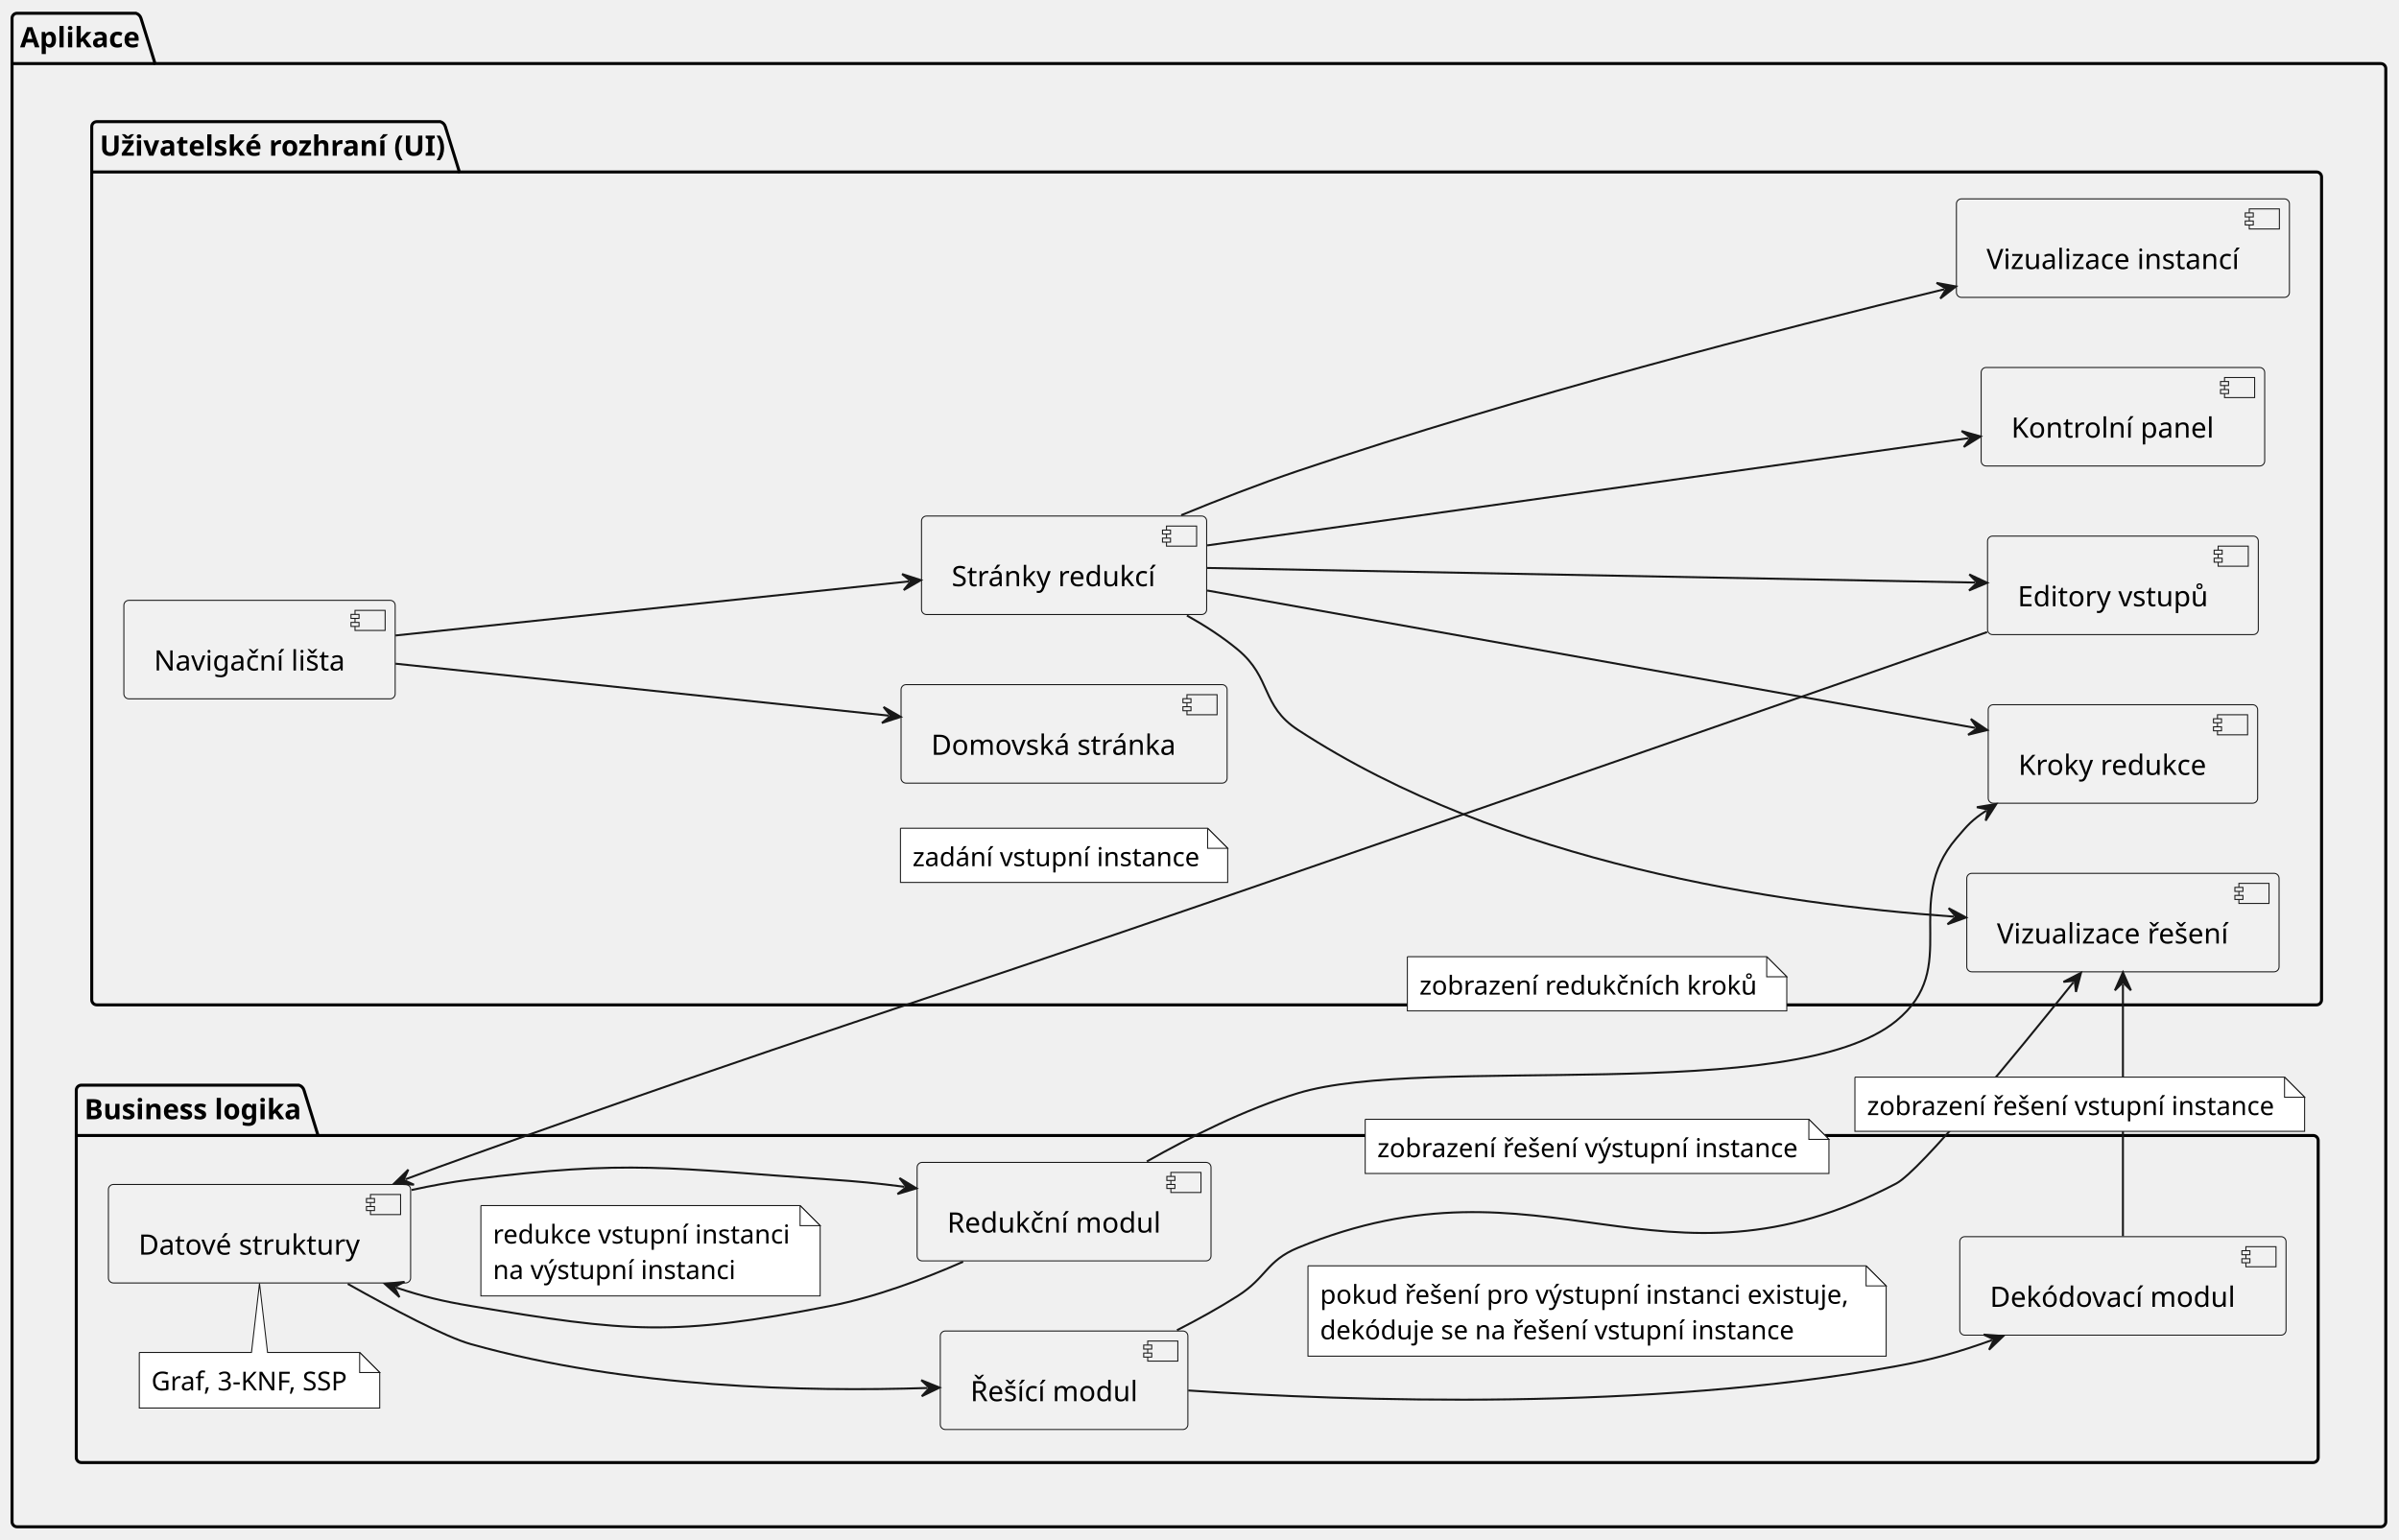
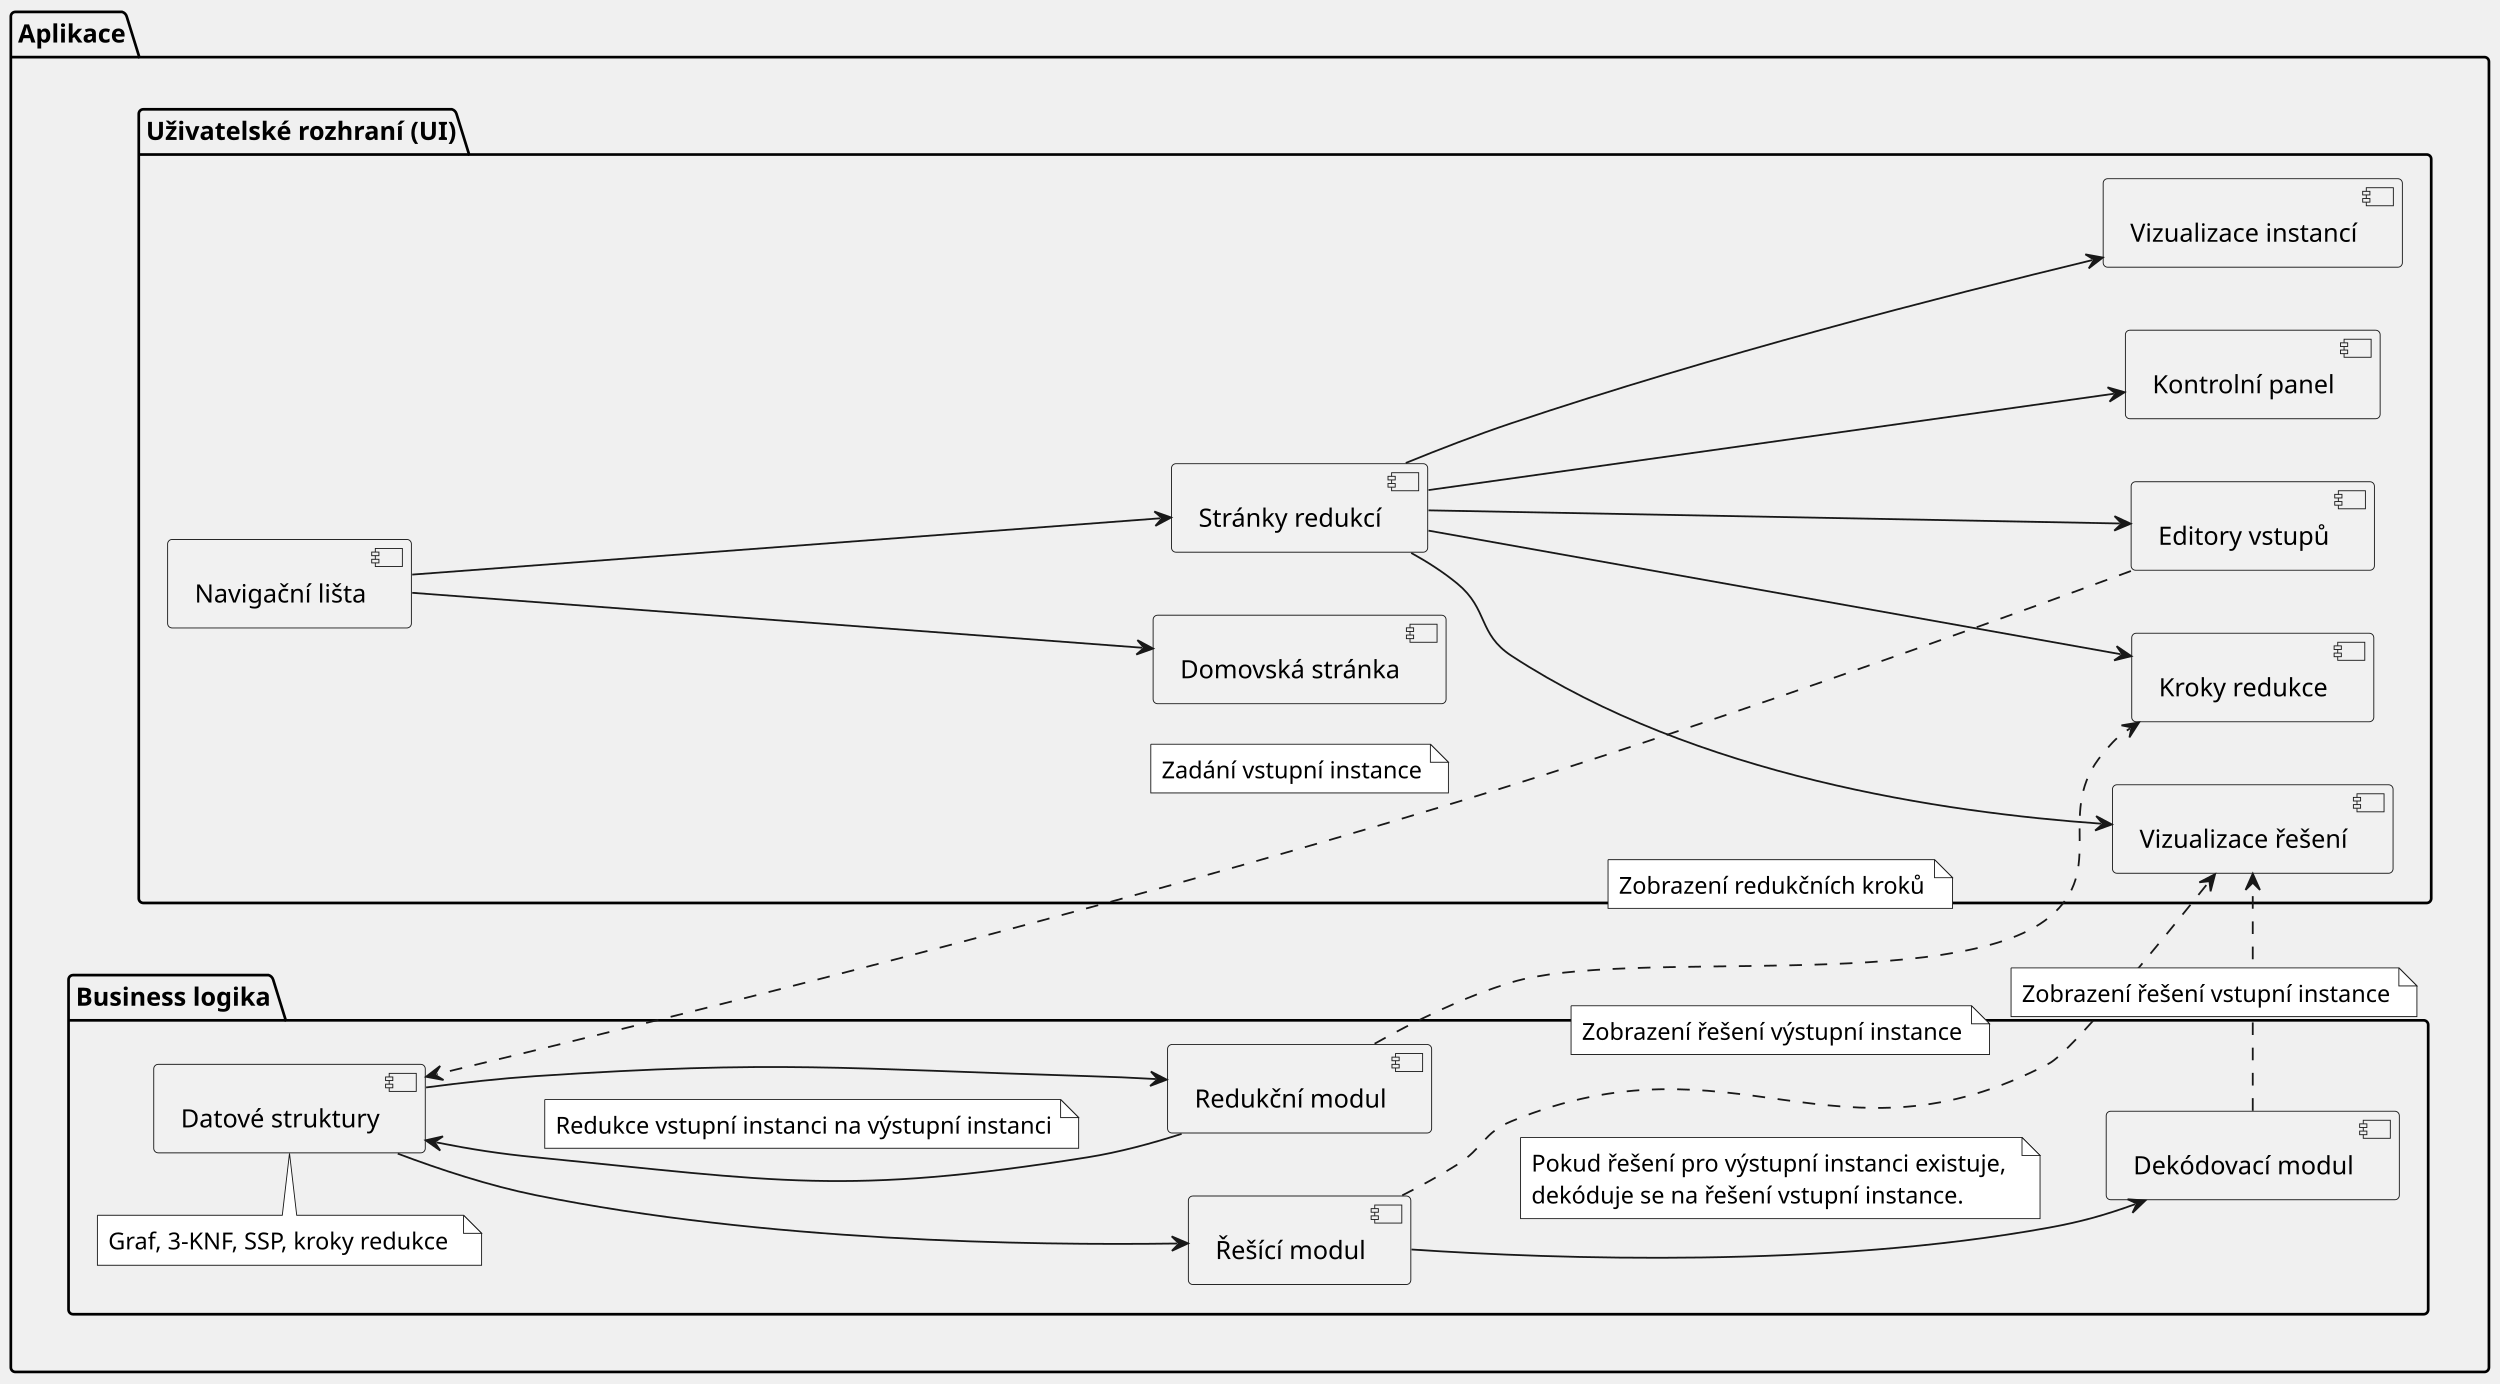
- <svg xmlns="http://www.w3.org/2000/svg" contentStyleType="text/css" data-diagram-type="DESCRIPTION" height="767px" preserveAspectRatio="none" style="width:1195px;height:767px;background:#FFFFFF;" version="1.1" viewBox="0 0 1195 767" width="1195px" zoomAndPan="magnify">
+ <svg xmlns="http://www.w3.org/2000/svg" contentStyleType="text/css" data-diagram-type="DESCRIPTION" height="767px" preserveAspectRatio="none" style="width:1386px;height:767px;background:#FFFFFF;" version="1.1" viewBox="0 0 1386 767" width="1386px" zoomAndPan="magnify">
  <defs />
  <g>
    <g class="cluster" data-qualified-name="Aplikace" data-source-line="5" id="ent0002">
-       <path d="M8.5,6.602 L67.726,6.602 A3.75,3.75 0 0 1 70.226,9.102 L77.226,31.67 L1185.92,31.67 A2.5,2.5 0 0 1 1188.42,34.17 L1188.42,758.102 A2.5,2.5 0 0 1 1185.92,760.602 L8.5,760.602 A2.5,2.5 0 0 1 6,758.102 L6,9.102 A2.5,2.5 0 0 1 8.5,6.602" fill="none" style="stroke:#000000;stroke-width:1.5;" />
+       <path d="M8.5,6.602 L67.726,6.602 A3.75,3.75 0 0 1 70.226,9.102 L77.226,31.67 L1377.37,31.67 A2.5,2.5 0 0 1 1379.87,34.17 L1379.87,758.102 A2.5,2.5 0 0 1 1377.37,760.602 L8.5,760.602 A2.5,2.5 0 0 1 6,758.102 L6,9.102 A2.5,2.5 0 0 1 8.5,6.602" fill="none" style="stroke:#000000;stroke-width:1.5;" />
      <line style="stroke:#000000;stroke-width:1.5;" x1="6" x2="77.226" y1="31.67" y2="31.67" />
      <text fill="#000000" font-family="sans-serif" font-size="14" font-weight="bold" lengthAdjust="spacing" textLength="58.226" x="10" y="23.568">Aplikace</text>
    </g>
    <g class="cluster" data-qualified-name="Aplikace.Business logika" data-source-line="8" id="ent0003">
-       <path d="M40.5,540.602 L148.929,540.602 A3.75,3.75 0 0 1 151.429,543.102 L158.429,565.67 L1152.24,565.67 A2.5,2.5 0 0 1 1154.74,568.17 L1154.74,726.102 A2.5,2.5 0 0 1 1152.24,728.602 L40.5,728.602 A2.5,2.5 0 0 1 38,726.102 L38,543.102 A2.5,2.5 0 0 1 40.5,540.602" fill="none" style="stroke:#000000;stroke-width:1.5;" />
+       <path d="M40.5,540.602 L148.929,540.602 A3.75,3.75 0 0 1 151.429,543.102 L158.429,565.67 L1343.69,565.67 A2.5,2.5 0 0 1 1346.19,568.17 L1346.19,726.102 A2.5,2.5 0 0 1 1343.69,728.602 L40.5,728.602 A2.5,2.5 0 0 1 38,726.102 L38,543.102 A2.5,2.5 0 0 1 40.5,540.602" fill="none" style="stroke:#000000;stroke-width:1.5;" />
      <line style="stroke:#000000;stroke-width:1.5;" x1="38" x2="158.429" y1="565.67" y2="565.67" />
      <text fill="#000000" font-family="sans-serif" font-size="14" font-weight="bold" lengthAdjust="spacing" textLength="107.429" x="42" y="557.568">Business logika</text>
    </g>
    <g class="cluster" data-qualified-name="Aplikace.U.ivatelsk. rozhran. .UI." data-source-line="19" id="ent0011">
-       <path d="M48.2,60.602 L219.338,60.602 A3.75,3.75 0 0 1 221.838,63.102 L228.838,85.67 L1153.92,85.67 A2.5,2.5 0 0 1 1156.42,88.17 L1156.42,498.102 A2.5,2.5 0 0 1 1153.92,500.602 L48.2,500.602 A2.5,2.5 0 0 1 45.7,498.102 L45.7,63.102 A2.5,2.5 0 0 1 48.2,60.602" fill="none" style="stroke:#000000;stroke-width:1.5;" />
-       <line style="stroke:#000000;stroke-width:1.5;" x1="45.7" x2="228.838" y1="85.67" y2="85.67" />
-       <text fill="#000000" font-family="sans-serif" font-size="14" font-weight="bold" lengthAdjust="spacing" textLength="170.138" x="49.7" y="77.568">Uživatelské rozhraní (UI)</text>
+       <path d="M79.43,60.602 L250.568,60.602 A3.75,3.75 0 0 1 253.068,63.102 L260.068,85.67 L1345.37,85.67 A2.5,2.5 0 0 1 1347.87,88.17 L1347.87,498.102 A2.5,2.5 0 0 1 1345.37,500.602 L79.43,500.602 A2.5,2.5 0 0 1 76.93,498.102 L76.93,63.102 A2.5,2.5 0 0 1 79.43,60.602" fill="none" style="stroke:#000000;stroke-width:1.5;" />
+       <line style="stroke:#000000;stroke-width:1.5;" x1="76.93" x2="260.068" y1="85.67" y2="85.67" />
+       <text fill="#000000" font-family="sans-serif" font-size="14" font-weight="bold" lengthAdjust="spacing" textLength="170.138" x="80.93" y="77.568">Uživatelské rozhraní (UI)</text>
    </g>
    <g class="entity" data-qualified-name="Aplikace.Business logika.Datov. struktury" data-source-line="9" id="ent0004">
-       <rect fill="#F1F1F1" height="49.068" rx="2.5" ry="2.5" style="stroke:#181818;stroke-width:0.5;" width="150.544" x="54" y="590.072" />
-       <rect fill="#F1F1F1" height="10" style="stroke:#181818;stroke-width:0.5;" width="15" x="184.544" y="595.072" />
-       <rect fill="#F1F1F1" height="2" style="stroke:#181818;stroke-width:0.5;" width="4" x="182.544" y="597.072" />
-       <rect fill="#F1F1F1" height="2" style="stroke:#181818;stroke-width:0.5;" width="4" x="182.544" y="601.072" />
-       <text fill="#000000" font-family="sans-serif" font-size="14" lengthAdjust="spacing" textLength="110.544" x="69" y="625.038">Datové struktury</text>
+       <rect fill="#F1F1F1" height="49.068" rx="2.5" ry="2.5" style="stroke:#181818;stroke-width:0.5;" width="150.544" x="85.23" y="590.072" />
+       <rect fill="#F1F1F1" height="10" style="stroke:#181818;stroke-width:0.5;" width="15" x="215.774" y="595.072" />
+       <rect fill="#F1F1F1" height="2" style="stroke:#181818;stroke-width:0.5;" width="4" x="213.774" y="597.072" />
+       <rect fill="#F1F1F1" height="2" style="stroke:#181818;stroke-width:0.5;" width="4" x="213.774" y="601.072" />
+       <text fill="#000000" font-family="sans-serif" font-size="14" lengthAdjust="spacing" textLength="110.544" x="100.23" y="625.038">Datové struktury</text>
    </g>
    <g class="entity" data-qualified-name="Aplikace.Business logika.GMN5" data-source-line="10" id="ent0006">
-       <path d="M69.39,673.752 L69.39,701.458 A0,0 0 0 0 69.39,701.458 L189.151,701.458 A0,0 0 0 0 189.151,701.458 L189.151,683.752 L179.151,673.752 L133.27,673.752 L129.27,639.382 L125.27,673.752 L69.39,673.752 A0,0 0 0 0 69.39,673.752" fill="#FFFFFF" style="stroke:#181818;stroke-width:0.5;" />
-       <path d="M179.151,673.752 L179.151,683.752 L189.151,683.752 L179.151,673.752" fill="#FFFFFF" style="stroke:#181818;stroke-width:0.5;" />
-       <text fill="#000000" font-family="sans-serif" font-size="13" lengthAdjust="spacing" textLength="98.761" x="75.39" y="692.649">Graf, 3-KNF, SSP</text>
+       <path d="M54,673.752 L54,701.458 A0,0 0 0 0 54,701.458 L266.997,701.458 A0,0 0 0 0 266.997,701.458 L266.997,683.752 L256.997,673.752 L164.5,673.752 L160.5,639.382 L156.5,673.752 L54,673.752 A0,0 0 0 0 54,673.752" fill="#FFFFFF" style="stroke:#181818;stroke-width:0.5;" />
+       <path d="M256.997,673.752 L256.997,683.752 L266.997,683.752 L256.997,673.752" fill="#FFFFFF" style="stroke:#181818;stroke-width:0.5;" />
+       <text fill="#000000" font-family="sans-serif" font-size="13" lengthAdjust="spacing" textLength="191.997" x="60" y="692.649">Graf, 3-KNF, SSP, kroky redukce</text>
    </g>
    <g class="entity" data-qualified-name="Aplikace.Business logika.Reduk.n. modul" data-source-line="12" id="ent0008">
-       <rect fill="#F1F1F1" height="49.068" rx="2.5" ry="2.5" style="stroke:#181818;stroke-width:0.5;" width="146.4" x="456.84" y="579.072" />
-       <rect fill="#F1F1F1" height="10" style="stroke:#181818;stroke-width:0.5;" width="15" x="583.24" y="584.072" />
-       <rect fill="#F1F1F1" height="2" style="stroke:#181818;stroke-width:0.5;" width="4" x="581.24" y="586.072" />
-       <rect fill="#F1F1F1" height="2" style="stroke:#181818;stroke-width:0.5;" width="4" x="581.24" y="590.072" />
-       <text fill="#000000" font-family="sans-serif" font-size="14" lengthAdjust="spacing" textLength="106.4" x="471.84" y="614.038">Redukční modul</text>
+       <rect fill="#F1F1F1" height="49.068" rx="2.5" ry="2.5" style="stroke:#181818;stroke-width:0.5;" width="146.4" x="647.3" y="579.072" />
+       <rect fill="#F1F1F1" height="10" style="stroke:#181818;stroke-width:0.5;" width="15" x="773.7" y="584.072" />
+       <rect fill="#F1F1F1" height="2" style="stroke:#181818;stroke-width:0.5;" width="4" x="771.7" y="586.072" />
+       <rect fill="#F1F1F1" height="2" style="stroke:#181818;stroke-width:0.5;" width="4" x="771.7" y="590.072" />
+       <text fill="#000000" font-family="sans-serif" font-size="14" lengthAdjust="spacing" textLength="106.4" x="662.3" y="614.038">Redukční modul</text>
    </g>
    <g class="entity" data-qualified-name="Aplikace.Business logika..e..c. modul" data-source-line="13" id="ent0009">
-       <rect fill="#F1F1F1" height="49.068" rx="2.5" ry="2.5" style="stroke:#181818;stroke-width:0.5;" width="123.328" x="468.38" y="663.072" />
-       <rect fill="#F1F1F1" height="10" style="stroke:#181818;stroke-width:0.5;" width="15" x="571.708" y="668.072" />
-       <rect fill="#F1F1F1" height="2" style="stroke:#181818;stroke-width:0.5;" width="4" x="569.708" y="670.072" />
-       <rect fill="#F1F1F1" height="2" style="stroke:#181818;stroke-width:0.5;" width="4" x="569.708" y="674.072" />
-       <text fill="#000000" font-family="sans-serif" font-size="14" lengthAdjust="spacing" textLength="83.328" x="483.38" y="698.038">Řešící modul</text>
+       <rect fill="#F1F1F1" height="49.068" rx="2.5" ry="2.5" style="stroke:#181818;stroke-width:0.5;" width="123.328" x="658.83" y="663.072" />
+       <rect fill="#F1F1F1" height="10" style="stroke:#181818;stroke-width:0.5;" width="15" x="762.158" y="668.072" />
+       <rect fill="#F1F1F1" height="2" style="stroke:#181818;stroke-width:0.5;" width="4" x="760.158" y="670.072" />
+       <rect fill="#F1F1F1" height="2" style="stroke:#181818;stroke-width:0.5;" width="4" x="760.158" y="674.072" />
+       <text fill="#000000" font-family="sans-serif" font-size="14" lengthAdjust="spacing" textLength="83.328" x="673.83" y="698.038">Řešící modul</text>
    </g>
    <g class="entity" data-qualified-name="Aplikace.Business logika.Dek.dovac. modul" data-source-line="14" id="ent0010">
-       <rect fill="#F1F1F1" height="49.068" rx="2.5" ry="2.5" style="stroke:#181818;stroke-width:0.5;" width="162.513" x="976.22" y="616.072" />
-       <rect fill="#F1F1F1" height="10" style="stroke:#181818;stroke-width:0.5;" width="15" x="1118.734" y="621.072" />
-       <rect fill="#F1F1F1" height="2" style="stroke:#181818;stroke-width:0.5;" width="4" x="1116.734" y="623.072" />
-       <rect fill="#F1F1F1" height="2" style="stroke:#181818;stroke-width:0.5;" width="4" x="1116.734" y="627.072" />
-       <text fill="#000000" font-family="sans-serif" font-size="14" lengthAdjust="spacing" textLength="122.513" x="991.22" y="651.038">Dekódovací modul</text>
+       <rect fill="#F1F1F1" height="49.068" rx="2.5" ry="2.5" style="stroke:#181818;stroke-width:0.5;" width="162.513" x="1167.68" y="616.072" />
+       <rect fill="#F1F1F1" height="10" style="stroke:#181818;stroke-width:0.5;" width="15" x="1310.194" y="621.072" />
+       <rect fill="#F1F1F1" height="2" style="stroke:#181818;stroke-width:0.5;" width="4" x="1308.194" y="623.072" />
+       <rect fill="#F1F1F1" height="2" style="stroke:#181818;stroke-width:0.5;" width="4" x="1308.194" y="627.072" />
+       <text fill="#000000" font-family="sans-serif" font-size="14" lengthAdjust="spacing" textLength="122.513" x="1182.68" y="651.038">Dekódovací modul</text>
    </g>
    <g class="entity" data-qualified-name="Aplikace.U.ivatelsk. rozhran. .UI..Naviga.n. li.ta" data-source-line="20" id="ent0012">
-       <rect fill="#F1F1F1" height="49.068" rx="2.5" ry="2.5" style="stroke:#181818;stroke-width:0.5;" width="135.144" x="61.7" y="299.072" />
-       <rect fill="#F1F1F1" height="10" style="stroke:#181818;stroke-width:0.5;" width="15" x="176.844" y="304.072" />
-       <rect fill="#F1F1F1" height="2" style="stroke:#181818;stroke-width:0.5;" width="4" x="174.844" y="306.072" />
-       <rect fill="#F1F1F1" height="2" style="stroke:#181818;stroke-width:0.5;" width="4" x="174.844" y="310.072" />
-       <text fill="#000000" font-family="sans-serif" font-size="14" lengthAdjust="spacing" textLength="95.144" x="76.7" y="334.038">Navigační lišta</text>
+       <rect fill="#F1F1F1" height="49.068" rx="2.5" ry="2.5" style="stroke:#181818;stroke-width:0.5;" width="135.144" x="92.93" y="299.072" />
+       <rect fill="#F1F1F1" height="10" style="stroke:#181818;stroke-width:0.5;" width="15" x="208.074" y="304.072" />
+       <rect fill="#F1F1F1" height="2" style="stroke:#181818;stroke-width:0.5;" width="4" x="206.074" y="306.072" />
+       <rect fill="#F1F1F1" height="2" style="stroke:#181818;stroke-width:0.5;" width="4" x="206.074" y="310.072" />
+       <text fill="#000000" font-family="sans-serif" font-size="14" lengthAdjust="spacing" textLength="95.144" x="107.93" y="334.038">Navigační lišta</text>
    </g>
    <g class="entity" data-qualified-name="Aplikace.U.ivatelsk. rozhran. .UI..Domovsk. str.nka" data-source-line="21" id="ent0013">
-       <rect fill="#F1F1F1" height="49.068" rx="2.5" ry="2.5" style="stroke:#181818;stroke-width:0.5;" width="162.416" x="448.84" y="341.072" />
-       <rect fill="#F1F1F1" height="10" style="stroke:#181818;stroke-width:0.5;" width="15" x="591.255" y="346.072" />
-       <rect fill="#F1F1F1" height="2" style="stroke:#181818;stroke-width:0.5;" width="4" x="589.255" y="348.072" />
-       <rect fill="#F1F1F1" height="2" style="stroke:#181818;stroke-width:0.5;" width="4" x="589.255" y="352.072" />
-       <text fill="#000000" font-family="sans-serif" font-size="14" lengthAdjust="spacing" textLength="122.415" x="463.84" y="376.038">Domovská stránka</text>
+       <rect fill="#F1F1F1" height="49.068" rx="2.5" ry="2.5" style="stroke:#181818;stroke-width:0.5;" width="162.416" x="639.29" y="341.072" />
+       <rect fill="#F1F1F1" height="10" style="stroke:#181818;stroke-width:0.5;" width="15" x="781.706" y="346.072" />
+       <rect fill="#F1F1F1" height="2" style="stroke:#181818;stroke-width:0.5;" width="4" x="779.706" y="348.072" />
+       <rect fill="#F1F1F1" height="2" style="stroke:#181818;stroke-width:0.5;" width="4" x="779.706" y="352.072" />
+       <text fill="#000000" font-family="sans-serif" font-size="14" lengthAdjust="spacing" textLength="122.415" x="654.29" y="376.038">Domovská stránka</text>
    </g>
    <g class="entity" data-qualified-name="Aplikace.U.ivatelsk. rozhran. .UI..Str.nky redukc." data-source-line="23" id="ent0014">
-       <rect fill="#F1F1F1" height="49.068" rx="2.5" ry="2.5" style="stroke:#181818;stroke-width:0.5;" width="142.032" x="459.03" y="257.072" />
-       <rect fill="#F1F1F1" height="10" style="stroke:#181818;stroke-width:0.5;" width="15" x="581.062" y="262.072" />
-       <rect fill="#F1F1F1" height="2" style="stroke:#181818;stroke-width:0.5;" width="4" x="579.062" y="264.072" />
-       <rect fill="#F1F1F1" height="2" style="stroke:#181818;stroke-width:0.5;" width="4" x="579.062" y="268.072" />
-       <text fill="#000000" font-family="sans-serif" font-size="14" lengthAdjust="spacing" textLength="102.032" x="474.03" y="292.038">Stránky redukcí</text>
+       <rect fill="#F1F1F1" height="49.068" rx="2.5" ry="2.5" style="stroke:#181818;stroke-width:0.5;" width="142.032" x="649.48" y="257.072" />
+       <rect fill="#F1F1F1" height="10" style="stroke:#181818;stroke-width:0.5;" width="15" x="771.512" y="262.072" />
+       <rect fill="#F1F1F1" height="2" style="stroke:#181818;stroke-width:0.5;" width="4" x="769.512" y="264.072" />
+       <rect fill="#F1F1F1" height="2" style="stroke:#181818;stroke-width:0.5;" width="4" x="769.512" y="268.072" />
+       <text fill="#000000" font-family="sans-serif" font-size="14" lengthAdjust="spacing" textLength="102.032" x="664.48" y="292.038">Stránky redukcí</text>
    </g>
    <g class="entity" data-qualified-name="Aplikace.U.ivatelsk. rozhran. .UI..Editory vstup." data-source-line="24" id="ent0015">
-       <rect fill="#F1F1F1" height="49.068" rx="2.5" ry="2.5" style="stroke:#181818;stroke-width:0.5;" width="134.878" x="990.04" y="267.072" />
-       <rect fill="#F1F1F1" height="10" style="stroke:#181818;stroke-width:0.5;" width="15" x="1104.918" y="272.072" />
-       <rect fill="#F1F1F1" height="2" style="stroke:#181818;stroke-width:0.5;" width="4" x="1102.918" y="274.072" />
-       <rect fill="#F1F1F1" height="2" style="stroke:#181818;stroke-width:0.5;" width="4" x="1102.918" y="278.072" />
-       <text fill="#000000" font-family="sans-serif" font-size="14" lengthAdjust="spacing" textLength="94.878" x="1005.04" y="302.038">Editory vstupů</text>
+       <rect fill="#F1F1F1" height="49.068" rx="2.5" ry="2.5" style="stroke:#181818;stroke-width:0.5;" width="134.878" x="1181.5" y="267.072" />
+       <rect fill="#F1F1F1" height="10" style="stroke:#181818;stroke-width:0.5;" width="15" x="1296.378" y="272.072" />
+       <rect fill="#F1F1F1" height="2" style="stroke:#181818;stroke-width:0.5;" width="4" x="1294.378" y="274.072" />
+       <rect fill="#F1F1F1" height="2" style="stroke:#181818;stroke-width:0.5;" width="4" x="1294.378" y="278.072" />
+       <text fill="#000000" font-family="sans-serif" font-size="14" lengthAdjust="spacing" textLength="94.878" x="1196.5" y="302.038">Editory vstupů</text>
    </g>
    <g class="entity" data-qualified-name="Aplikace.U.ivatelsk. rozhran. .UI..Kontroln. panel" data-source-line="25" id="ent0016">
-       <rect fill="#F1F1F1" height="49.068" rx="2.5" ry="2.5" style="stroke:#181818;stroke-width:0.5;" width="141.234" x="986.86" y="183.072" />
-       <rect fill="#F1F1F1" height="10" style="stroke:#181818;stroke-width:0.5;" width="15" x="1108.094" y="188.072" />
-       <rect fill="#F1F1F1" height="2" style="stroke:#181818;stroke-width:0.5;" width="4" x="1106.094" y="190.072" />
-       <rect fill="#F1F1F1" height="2" style="stroke:#181818;stroke-width:0.5;" width="4" x="1106.094" y="194.072" />
-       <text fill="#000000" font-family="sans-serif" font-size="14" lengthAdjust="spacing" textLength="101.234" x="1001.86" y="218.038">Kontrolní panel</text>
+       <rect fill="#F1F1F1" height="49.068" rx="2.5" ry="2.5" style="stroke:#181818;stroke-width:0.5;" width="141.234" x="1178.32" y="183.072" />
+       <rect fill="#F1F1F1" height="10" style="stroke:#181818;stroke-width:0.5;" width="15" x="1299.554" y="188.072" />
+       <rect fill="#F1F1F1" height="2" style="stroke:#181818;stroke-width:0.5;" width="4" x="1297.554" y="190.072" />
+       <rect fill="#F1F1F1" height="2" style="stroke:#181818;stroke-width:0.5;" width="4" x="1297.554" y="194.072" />
+       <text fill="#000000" font-family="sans-serif" font-size="14" lengthAdjust="spacing" textLength="101.234" x="1193.32" y="218.038">Kontrolní panel</text>
    </g>
    <g class="entity" data-qualified-name="Aplikace.U.ivatelsk. rozhran. .UI..Vizualizace instanc." data-source-line="26" id="ent0017">
-       <rect fill="#F1F1F1" height="49.068" rx="2.5" ry="2.5" style="stroke:#181818;stroke-width:0.5;" width="165.874" x="974.54" y="99.072" />
-       <rect fill="#F1F1F1" height="10" style="stroke:#181818;stroke-width:0.5;" width="15" x="1120.414" y="104.072" />
-       <rect fill="#F1F1F1" height="2" style="stroke:#181818;stroke-width:0.5;" width="4" x="1118.414" y="106.072" />
-       <rect fill="#F1F1F1" height="2" style="stroke:#181818;stroke-width:0.5;" width="4" x="1118.414" y="110.072" />
-       <text fill="#000000" font-family="sans-serif" font-size="14" lengthAdjust="spacing" textLength="125.874" x="989.54" y="134.038">Vizualizace instancí</text>
+       <rect fill="#F1F1F1" height="49.068" rx="2.5" ry="2.5" style="stroke:#181818;stroke-width:0.5;" width="165.874" x="1166" y="99.072" />
+       <rect fill="#F1F1F1" height="10" style="stroke:#181818;stroke-width:0.5;" width="15" x="1311.873" y="104.072" />
+       <rect fill="#F1F1F1" height="2" style="stroke:#181818;stroke-width:0.5;" width="4" x="1309.873" y="106.072" />
+       <rect fill="#F1F1F1" height="2" style="stroke:#181818;stroke-width:0.5;" width="4" x="1309.873" y="110.072" />
+       <text fill="#000000" font-family="sans-serif" font-size="14" lengthAdjust="spacing" textLength="125.874" x="1181" y="134.038">Vizualizace instancí</text>
    </g>
    <g class="entity" data-qualified-name="Aplikace.U.ivatelsk. rozhran. .UI..Vizualizace .e.en." data-source-line="27" id="ent0018">
-       <rect fill="#F1F1F1" height="49.068" rx="2.5" ry="2.5" style="stroke:#181818;stroke-width:0.5;" width="155.555" x="979.7" y="435.072" />
-       <rect fill="#F1F1F1" height="10" style="stroke:#181818;stroke-width:0.5;" width="15" x="1115.255" y="440.072" />
-       <rect fill="#F1F1F1" height="2" style="stroke:#181818;stroke-width:0.5;" width="4" x="1113.255" y="442.072" />
-       <rect fill="#F1F1F1" height="2" style="stroke:#181818;stroke-width:0.5;" width="4" x="1113.255" y="446.072" />
-       <text fill="#000000" font-family="sans-serif" font-size="14" lengthAdjust="spacing" textLength="115.555" x="994.7" y="470.038">Vizualizace řešení</text>
+       <rect fill="#F1F1F1" height="49.068" rx="2.5" ry="2.5" style="stroke:#181818;stroke-width:0.5;" width="155.555" x="1171.16" y="435.072" />
+       <rect fill="#F1F1F1" height="10" style="stroke:#181818;stroke-width:0.5;" width="15" x="1306.716" y="440.072" />
+       <rect fill="#F1F1F1" height="2" style="stroke:#181818;stroke-width:0.5;" width="4" x="1304.716" y="442.072" />
+       <rect fill="#F1F1F1" height="2" style="stroke:#181818;stroke-width:0.5;" width="4" x="1304.716" y="446.072" />
+       <text fill="#000000" font-family="sans-serif" font-size="14" lengthAdjust="spacing" textLength="115.555" x="1186.16" y="470.038">Vizualizace řešení</text>
    </g>
    <g class="entity" data-qualified-name="Aplikace.U.ivatelsk. rozhran. .UI..Kroky redukce" data-source-line="28" id="ent0019">
-       <rect fill="#F1F1F1" height="49.068" rx="2.5" ry="2.5" style="stroke:#181818;stroke-width:0.5;" width="134.206" x="990.38" y="351.072" />
-       <rect fill="#F1F1F1" height="10" style="stroke:#181818;stroke-width:0.5;" width="15" x="1104.586" y="356.072" />
-       <rect fill="#F1F1F1" height="2" style="stroke:#181818;stroke-width:0.5;" width="4" x="1102.586" y="358.072" />
-       <rect fill="#F1F1F1" height="2" style="stroke:#181818;stroke-width:0.5;" width="4" x="1102.586" y="362.072" />
-       <text fill="#000000" font-family="sans-serif" font-size="14" lengthAdjust="spacing" textLength="94.206" x="1005.38" y="386.038">Kroky redukce</text>
+       <rect fill="#F1F1F1" height="49.068" rx="2.5" ry="2.5" style="stroke:#181818;stroke-width:0.5;" width="134.206" x="1181.83" y="351.072" />
+       <rect fill="#F1F1F1" height="10" style="stroke:#181818;stroke-width:0.5;" width="15" x="1296.036" y="356.072" />
+       <rect fill="#F1F1F1" height="2" style="stroke:#181818;stroke-width:0.5;" width="4" x="1294.036" y="358.072" />
+       <rect fill="#F1F1F1" height="2" style="stroke:#181818;stroke-width:0.5;" width="4" x="1294.036" y="362.072" />
+       <text fill="#000000" font-family="sans-serif" font-size="14" lengthAdjust="spacing" textLength="94.206" x="1196.83" y="386.038">Kroky redukce</text>
    </g>
    <g class="link" data-entity-1="ent0012" data-entity-2="ent0013" data-link-type="dependency" data-source-line="35" id="lnk20">
-       <path d="M197.02,330.632 C266.3,337.932 368.733,348.714 442.693,356.503" fill="none" id="Navigační lišta-to-Domovská stránka" style="stroke:#181818;stroke-width:1;" />
-       <polygon fill="#181818" points="448.66,357.132,440.128,352.211,443.688,356.608,439.291,360.167,448.66,357.132" style="stroke:#181818;stroke-width:1;" />
+       <path d="M228.53,328.652 C331.62,336.402 522.727,350.792 633.267,359.112" fill="none" id="Navigační lišta-to-Domovská stránka" style="stroke:#181818;stroke-width:1;" />
+       <polygon fill="#181818" points="639.25,359.562,630.576,354.898,634.264,359.187,629.975,362.875,639.25,359.562" style="stroke:#181818;stroke-width:1;" />
    </g>
    <g class="link" data-entity-1="ent0012" data-entity-2="ent0014" data-link-type="dependency" data-source-line="36" id="lnk21">
-       <path d="M197.02,316.572 C269.52,308.932 378.883,297.42 452.753,289.64" fill="none" id="Navigační lišta-to-Stránky redukcí" style="stroke:#181818;stroke-width:1;" />
-       <polygon fill="#181818" points="458.72,289.012,449.351,285.977,453.748,289.536,450.188,293.933,458.72,289.012" style="stroke:#181818;stroke-width:1;" />
+       <path d="M228.53,318.552 C334.8,310.562 534.997,295.492 643.257,287.342" fill="none" id="Navigační lišta-to-Stránky redukcí" style="stroke:#181818;stroke-width:1;" />
+       <polygon fill="#181818" points="649.24,286.892,639.965,283.579,644.254,287.267,640.566,291.556,649.24,286.892" style="stroke:#181818;stroke-width:1;" />
    </g>
    <g class="link" data-entity-1="ent0014" data-entity-2="ent0015" data-link-type="dependency" data-source-line="38" id="lnk22">
-       <path d="M601.36,282.942 C703.15,284.882 884.241,288.328 983.901,290.218" fill="none" id="Stránky redukcí-to-Editory vstupů" style="stroke:#181818;stroke-width:1;" />
-       <polygon fill="#181818" points="989.9,290.332,980.977,286.162,984.901,290.237,980.826,294.161,989.9,290.332" style="stroke:#181818;stroke-width:1;" />
+       <path d="M791.95,282.942 C893.93,284.882 1075.381,288.328 1175.221,290.218" fill="none" id="Stránky redukcí-to-Editory vstupů" style="stroke:#181818;stroke-width:1;" />
+       <polygon fill="#181818" points="1181.22,290.332,1172.297,286.162,1176.221,290.237,1172.146,294.161,1181.22,290.332" style="stroke:#181818;stroke-width:1;" />
    </g>
    <g class="link" data-entity-1="ent0014" data-entity-2="ent0016" data-link-type="dependency" data-source-line="39" id="lnk23">
-       <path d="M601.36,271.702 C702.03,257.522 880.199,232.429 980.639,218.279" fill="none" id="Stránky redukcí-to-Kontrolní panel" style="stroke:#181818;stroke-width:1;" />
-       <polygon fill="#181818" points="986.58,217.442,977.11,214.737,981.629,218.139,978.226,222.658,986.58,217.442" style="stroke:#181818;stroke-width:1;" />
+       <path d="M791.95,271.702 C892.81,257.522 1071.329,232.427 1171.958,218.277" fill="none" id="Stránky redukcí-to-Kontrolní panel" style="stroke:#181818;stroke-width:1;" />
+       <polygon fill="#181818" points="1177.9,217.442,1168.431,214.734,1172.949,218.138,1169.545,222.656,1177.9,217.442" style="stroke:#181818;stroke-width:1;" />
    </g>
    <g class="link" data-entity-1="ent0014" data-entity-2="ent0017" data-link-type="dependency" data-source-line="40" id="lnk24">
-       <path d="M588.39,256.652 C606.79,249.092 627.36,241.072 646.54,234.602 C758.5,196.822 885.087,164.25 968.487,144.12" fill="none" id="Stránky redukcí-to-Vizualizace instancí" style="stroke:#181818;stroke-width:1;" />
-       <polygon fill="#181818" points="974.32,142.712,964.633,140.935,969.46,143.885,966.51,148.712,974.32,142.712" style="stroke:#181818;stroke-width:1;" />
+       <path d="M779.36,256.682 C797.91,249.112 818.67,241.092 838,234.602 C950.01,196.992 1076.589,164.384 1159.968,144.194" fill="none" id="Stránky redukcí-to-Vizualizace instancí" style="stroke:#181818;stroke-width:1;" />
+       <polygon fill="#181818" points="1165.8,142.782,1156.111,141.012,1160.94,143.959,1157.994,148.788,1165.8,142.782" style="stroke:#181818;stroke-width:1;" />
    </g>
    <g class="link" data-entity-1="ent0014" data-entity-2="ent0018" data-link-type="dependency" data-source-line="41" id="lnk25">
-       <path d="M591.22,306.632 C600.15,311.602 608.9,317.272 616.54,323.602 C633.65,337.782 627.94,351.452 646.54,363.602 C748.74,430.362 886.065,450.447 973.365,456.647" fill="none" id="Stránky redukcí-to-Vizualizace řešení" style="stroke:#181818;stroke-width:1;" />
-       <polygon fill="#181818" points="979.35,457.072,970.656,452.445,974.363,456.718,970.089,460.424,979.35,457.072" style="stroke:#181818;stroke-width:1;" />
+       <path d="M782.38,306.552 C791.41,311.532 800.27,317.232 808,323.602 C825.14,337.742 819.39,351.452 838,363.602 C940.19,430.362 1077.515,450.447 1164.815,456.647" fill="none" id="Stránky redukcí-to-Vizualizace řešení" style="stroke:#181818;stroke-width:1;" />
+       <polygon fill="#181818" points="1170.8,457.072,1162.106,452.445,1165.813,456.718,1161.539,460.424,1170.8,457.072" style="stroke:#181818;stroke-width:1;" />
    </g>
    <g class="link" data-entity-1="ent0014" data-entity-2="ent0019" data-link-type="dependency" data-source-line="42" id="lnk26">
-       <path d="M601.36,294.182 C703.15,312.392 884.334,344.805 983.994,362.635" fill="none" id="Stránky redukcí-to-Kroky redukce" style="stroke:#181818;stroke-width:1;" />
-       <polygon fill="#181818" points="989.9,363.692,981.745,358.17,984.978,362.811,980.336,366.045,989.9,363.692" style="stroke:#181818;stroke-width:1;" />
+       <path d="M791.95,294.182 C894.07,312.412 1075.983,344.897 1175.723,362.707" fill="none" id="Stránky redukcí-to-Kroky redukce" style="stroke:#181818;stroke-width:1;" />
+       <polygon fill="#181818" points="1181.63,363.762,1173.473,358.242,1176.708,362.883,1172.067,366.118,1181.63,363.762" style="stroke:#181818;stroke-width:1;" />
    </g>
    <g class="link" data-entity-1="ent0015" data-entity-2="ent0004" data-link-type="dependency" data-source-line="45" id="lnk27">
-       <path d="M989.81,314.892 C903.65,344.962 748.97,398.872 616.54,444.602 C446.89,503.192 403.5,515.042 234.54,575.602 C222.17,580.032 214.633,582.768 201.983,587.478" fill="none" id="Editory vstupů-to-Datové struktury" style="stroke:#181818;stroke-width:1;" />
-       <polygon fill="#181818" points="196.36,589.572,206.19,590.18,201.046,587.827,203.399,582.683,196.36,589.572" style="stroke:#181818;stroke-width:1;" />
-       <path d="M448.54,412.602 L448.54,439.602 L611.54,439.602 L611.54,422.602 L601.54,412.602 L448.54,412.602" fill="#FFFFFF" style="stroke:#181818;stroke-width:0.5;" />
-       <path d="M601.54,412.602 L601.54,422.602 L611.54,422.602 L601.54,412.602" fill="#FFFFFF" style="stroke:#181818;stroke-width:0.5;" />
-       <text fill="#000000" font-family="sans-serif" font-size="13" lengthAdjust="spacing" textLength="142.987" x="454.54" y="431.499">zadání vstupní instance</text>
+       <path d="M1181.38,316.562 C1095.68,348.272 941.81,403.802 808,444.602 C602.9,507.132 362.954,566.542 242.034,595.552" fill="none" id="Editory vstupů-to-Datové struktury" style="stroke:#181818;stroke-width:1;stroke-dasharray:7,7;" />
+       <polygon fill="#181818" points="236.2,596.952,245.885,598.742,241.062,595.785,244.018,590.963,236.2,596.952" style="stroke:#181818;stroke-width:1;" />
+       <path d="M638,412.602 L638,439.602 L803,439.602 L803,422.602 L793,412.602 L638,412.602" fill="#FFFFFF" style="stroke:#181818;stroke-width:0.5;" />
+       <path d="M793,412.602 L793,422.602 L803,422.602 L793,412.602" fill="#FFFFFF" style="stroke:#181818;stroke-width:0.5;" />
+       <text fill="#000000" font-family="sans-serif" font-size="13" lengthAdjust="spacing" textLength="144.313" x="644" y="431.499">Zadání vstupní instance</text>
    </g>
    <g class="link" data-entity-1="ent0004" data-entity-2="ent0008" data-link-type="dependency" data-source-line="50" id="lnk28">
-       <path d="M205.01,592.832 C214.87,590.672 224.9,588.832 234.54,587.602 C313.46,577.552 334.18,582.132 413.54,587.602 C427.48,588.562 436.339,589.406 450.549,591.236" fill="none" id="Datové struktury-to-Redukční modul" style="stroke:#181818;stroke-width:1;" />
-       <polygon fill="#181818" points="456.5,592.002,448.085,586.885,451.541,591.363,447.063,594.82,456.5,592.002" style="stroke:#181818;stroke-width:1;" />
+       <path d="M236.22,602.882 C255.94,600.282 277.23,597.912 297,596.602 C432.7,587.632 467.06,592.522 603,596.602 C617.17,597.032 626.32,597.403 640.83,598.223" fill="none" id="Datové struktury-to-Redukční modul" style="stroke:#181818;stroke-width:1;" />
+       <polygon fill="#181818" points="646.82,598.562,638.06,594.061,641.828,598.28,637.609,602.048,646.82,598.562" style="stroke:#181818;stroke-width:1;" />
    </g>
    <g class="link" data-entity-1="ent0008" data-entity-2="ent0004" data-link-type="dependency" data-source-line="52" id="lnk29">
-       <path d="M479.75,628.562 C459.74,637.382 436.06,646.192 413.54,650.602 C335.47,665.882 313,663.762 234.54,650.602 C220.38,648.222 211.259,646.03 197.389,641.46" fill="none" id="Redukční modul-to-Datové struktury" style="stroke:#181818;stroke-width:1;" />
-       <polygon fill="#181818" points="191.69,639.582,198.986,646.197,196.439,641.147,201.49,638.599,191.69,639.582" style="stroke:#181818;stroke-width:1;" />
-       <path d="M239.54,600.602 L239.54,645.602 L408.54,645.602 L408.54,610.602 L398.54,600.602 L239.54,600.602" fill="#FFFFFF" style="stroke:#181818;stroke-width:0.5;" />
-       <path d="M398.54,600.602 L398.54,610.602 L408.54,610.602 L398.54,600.602" fill="#FFFFFF" style="stroke:#181818;stroke-width:0.5;" />
-       <text fill="#000000" font-family="sans-serif" font-size="13" lengthAdjust="spacing" textLength="148.174" x="245.54" y="619.499">redukce vstupní instanci</text>
-       <text fill="#000000" font-family="sans-serif" font-size="13" lengthAdjust="spacing" textLength="120.887" x="245.54" y="637.205">na výstupní instanci</text>
+       <path d="M655.08,628.612 C638.37,633.982 620.23,638.862 603,641.602 C468.68,662.952 432.34,654.952 297,641.602 C277.07,639.632 261.606,637.246 241.886,633.346" fill="none" id="Redukční modul-to-Datové struktury" style="stroke:#181818;stroke-width:1;" />
+       <polygon fill="#181818" points="236,632.182,244.053,637.852,240.905,633.152,245.605,630.004,236,632.182" style="stroke:#181818;stroke-width:1;" />
+       <path d="M302,609.602 L302,636.602 L598,636.602 L598,619.602 L588,609.602 L302,609.602" fill="#FFFFFF" style="stroke:#181818;stroke-width:0.5;" />
+       <path d="M588,609.602 L588,619.602 L598,619.602 L588,609.602" fill="#FFFFFF" style="stroke:#181818;stroke-width:0.5;" />
+       <text fill="#000000" font-family="sans-serif" font-size="13" lengthAdjust="spacing" textLength="275.158" x="308" y="628.499">Redukce vstupní instanci na výstupní instanci</text>
    </g>
-     <g class="link" data-entity-1="ent0004" data-entity-2="ent0009" data-link-type="dependency" data-source-line="58" id="lnk30">
-       <path d="M173.22,639.602 C196.07,652.422 221.98,666.082 234.54,669.602 C312.97,691.582 401.583,693.394 462.023,691.463" fill="none" id="Datové struktury-to-Řešící modul" style="stroke:#181818;stroke-width:1;" />
-       <polygon fill="#181818" points="468.02,691.272,458.897,687.561,463.022,691.432,459.152,695.557,468.02,691.272" style="stroke:#181818;stroke-width:1;" />
+     <g class="link" data-entity-1="ent0004" data-entity-2="ent0009" data-link-type="dependency" data-source-line="57" id="lnk30">
+       <path d="M220.51,639.572 C243.9,648.392 271.31,657.402 297,662.602 C423.75,688.262 569.911,690.545 652.641,689.405" fill="none" id="Datové struktury-to-Řešící modul" style="stroke:#181818;stroke-width:1;" />
+       <polygon fill="#181818" points="658.64,689.322,649.586,685.446,653.64,689.391,649.696,693.446,658.64,689.322" style="stroke:#181818;stroke-width:1;" />
    </g>
-     <g class="link" data-entity-1="ent0009" data-entity-2="ent0010" data-link-type="dependency" data-source-line="60" id="lnk31">
-       <path d="M591.91,692.702 C673.09,698.112 820.93,703.102 944.54,680.602 C962.31,677.372 975.366,673.708 992.276,667.608" fill="none" id="Řešící modul-to-Dekódovací modul" style="stroke:#181818;stroke-width:1;" />
-       <polygon fill="#181818" points="997.92,665.572,988.097,664.863,993.217,667.269,990.811,672.389,997.92,665.572" style="stroke:#181818;stroke-width:1;" />
-       <path d="M651.54,630.602 L651.54,675.602 L939.54,675.602 L939.54,640.602 L929.54,630.602 L651.54,630.602" fill="#FFFFFF" style="stroke:#181818;stroke-width:0.5;" />
-       <path d="M929.54,630.602 L929.54,640.602 L939.54,640.602 L929.54,630.602" fill="#FFFFFF" style="stroke:#181818;stroke-width:0.5;" />
-       <text fill="#000000" font-family="sans-serif" font-size="13" lengthAdjust="spacing" textLength="264.095" x="657.54" y="649.499">pokud řešení pro výstupní instanci existuje,</text>
-       <text fill="#000000" font-family="sans-serif" font-size="13" lengthAdjust="spacing" textLength="236.431" x="657.54" y="667.205">dekóduje se na řešení vstupní instance</text>
+     <g class="link" data-entity-1="ent0009" data-entity-2="ent0010" data-link-type="dependency" data-source-line="59" id="lnk31">
+       <path d="M782.51,692.722 C863.89,698.142 1012.08,703.152 1136,680.602 C1153.76,677.372 1166.816,673.707 1183.736,667.607" fill="none" id="Řešící modul-to-Dekódovací modul" style="stroke:#181818;stroke-width:1;" />
+       <polygon fill="#181818" points="1189.38,665.572,1179.557,664.861,1184.676,667.268,1182.27,672.387,1189.38,665.572" style="stroke:#181818;stroke-width:1;" />
+       <path d="M843,630.602 L843,675.602 L1131,675.602 L1131,640.602 L1121,630.602 L843,630.602" fill="#FFFFFF" style="stroke:#181818;stroke-width:0.5;" />
+       <path d="M1121,630.602 L1121,640.602 L1131,640.602 L1121,630.602" fill="#FFFFFF" style="stroke:#181818;stroke-width:0.5;" />
+       <text fill="#000000" font-family="sans-serif" font-size="13" lengthAdjust="spacing" textLength="263.965" x="849" y="649.499">Pokud řešení pro výstupní instanci existuje,</text>
+       <text fill="#000000" font-family="sans-serif" font-size="13" lengthAdjust="spacing" textLength="239.915" x="849" y="667.205">dekóduje se na řešení vstupní instance.</text>
    </g>
-     <g class="link" data-entity-1="ent0008" data-entity-2="ent0019" data-link-type="dependency" data-source-line="67" id="lnk32">
-       <path d="M571.26,578.622 C592.81,566.402 620.27,552.622 646.54,544.602 C710.34,525.132 892.94,550.872 944.54,508.602 C977.49,481.612 946.86,449.962 974.54,417.602 C980.16,411.042 982.036,408.677 989.416,403.827" fill="none" id="Redukční modul-to-Kroky redukce" style="stroke:#181818;stroke-width:1;" />
-       <polygon fill="#181818" points="994.43,400.532,984.712,402.132,990.251,403.278,989.106,408.817,994.43,400.532" style="stroke:#181818;stroke-width:1;" />
-       <path d="M701.04,476.602 L701.04,503.602 L890.04,503.602 L890.04,486.602 L880.04,476.602 L701.04,476.602" fill="#FFFFFF" style="stroke:#181818;stroke-width:0.5;" />
-       <path d="M880.04,476.602 L880.04,486.602 L890.04,486.602 L880.04,476.602" fill="#FFFFFF" style="stroke:#181818;stroke-width:0.5;" />
-       <text fill="#000000" font-family="sans-serif" font-size="13" lengthAdjust="spacing" textLength="168.948" x="707.04" y="495.499">zobrazení redukčních kroků</text>
+     <g class="link" data-entity-1="ent0008" data-entity-2="ent0019" data-link-type="dependency" data-source-line="66" id="lnk32">
+       <path d="M762.08,578.632 C783.83,566.402 811.53,552.632 838,544.602 C901.83,525.242 1084.39,550.872 1136,508.602 C1168.94,481.612 1138.31,449.962 1166,417.602 C1171.61,411.042 1173.486,408.677 1180.866,403.827" fill="none" id="Redukční modul-to-Kroky redukce" style="stroke:#181818;stroke-width:1;stroke-dasharray:7,7;" />
+       <polygon fill="#181818" points="1185.88,400.532,1176.162,402.132,1181.701,403.278,1180.556,408.817,1185.88,400.532" style="stroke:#181818;stroke-width:1;" />
+       <path d="M891.5,476.602 L891.5,503.602 L1082.5,503.602 L1082.5,486.602 L1072.5,476.602 L891.5,476.602" fill="#FFFFFF" style="stroke:#181818;stroke-width:0.5;" />
+       <path d="M1072.5,476.602 L1072.5,486.602 L1082.5,486.602 L1072.5,476.602" fill="#FFFFFF" style="stroke:#181818;stroke-width:0.5;" />
+       <text fill="#000000" font-family="sans-serif" font-size="13" lengthAdjust="spacing" textLength="170.274" x="897.5" y="495.499">Zobrazení redukčních kroků</text>
    </g>
-     <g class="link" data-entity-1="ent0009" data-entity-2="ent0018" data-link-type="dependency" data-source-line="72" id="lnk33">
-       <path d="M586.29,662.672 C596.57,657.422 607.05,651.632 616.54,645.602 C630.96,636.452 630.76,628.112 646.54,621.602 C769.7,570.852 826.6,651.522 944.54,589.602 C956.51,583.322 1004.018,525.284 1032.848,489.314" fill="none" id="Řešící modul-to-Vizualizace řešení" style="stroke:#181818;stroke-width:1;" />
-       <polygon fill="#181818" points="1036.6,484.632,1027.85,489.153,1033.473,488.534,1034.092,494.156,1036.6,484.632" style="stroke:#181818;stroke-width:1;" />
-       <path d="M680.04,557.602 L680.04,584.602 L911.04,584.602 L911.04,567.602 L901.04,557.602 L680.04,557.602" fill="#FFFFFF" style="stroke:#181818;stroke-width:0.5;" />
-       <path d="M901.04,557.602 L901.04,567.602 L911.04,567.602 L901.04,557.602" fill="#FFFFFF" style="stroke:#181818;stroke-width:0.5;" />
-       <text fill="#000000" font-family="sans-serif" font-size="13" lengthAdjust="spacing" textLength="210.028" x="686.04" y="576.499">zobrazení řešení výstupní instance</text>
+     <g class="link" data-entity-1="ent0009" data-entity-2="ent0018" data-link-type="dependency" data-source-line="71" id="lnk33">
+       <path d="M777.4,662.722 C787.8,657.472 798.4,651.662 808,645.602 C822.43,636.482 822.21,628.112 838,621.602 C961.16,570.852 1018.06,651.522 1136,589.602 C1147.96,583.322 1195.478,525.284 1224.298,489.314" fill="none" id="Řešící modul-to-Vizualizace řešení" style="stroke:#181818;stroke-width:1;stroke-dasharray:7,7;" />
+       <polygon fill="#181818" points="1228.05,484.632,1219.301,489.154,1224.924,488.534,1225.544,494.157,1228.05,484.632" style="stroke:#181818;stroke-width:1;" />
+       <path d="M871,557.602 L871,584.602 L1103,584.602 L1103,567.602 L1093,557.602 L871,557.602" fill="#FFFFFF" style="stroke:#181818;stroke-width:0.5;" />
+       <path d="M1093,557.602 L1093,567.602 L1103,567.602 L1093,557.602" fill="#FFFFFF" style="stroke:#181818;stroke-width:0.5;" />
+       <text fill="#000000" font-family="sans-serif" font-size="13" lengthAdjust="spacing" textLength="211.354" x="877" y="576.499">Zobrazení řešení výstupní instance</text>
    </g>
-     <g class="link" data-entity-1="ent0010" data-entity-2="ent0018" data-link-type="dependency" data-source-line="77" id="lnk34">
-       <path d="M1057.48,615.812 C1057.48,581.252 1057.48,524.942 1057.48,490.382" fill="none" id="Dekódovací modul-to-Vizualizace řešení" style="stroke:#181818;stroke-width:1;" />
-       <polygon fill="#181818" points="1057.48,484.382,1053.48,493.382,1057.48,489.382,1061.48,493.382,1057.48,484.382" style="stroke:#181818;stroke-width:1;" />
-       <path d="M923.98,536.602 L923.98,563.602 L1147.98,563.602 L1147.98,546.602 L1137.98,536.602 L923.98,536.602" fill="#FFFFFF" style="stroke:#181818;stroke-width:0.5;" />
-       <path d="M1137.98,536.602 L1137.98,546.602 L1147.98,546.602 L1137.98,536.602" fill="#FFFFFF" style="stroke:#181818;stroke-width:0.5;" />
-       <text fill="#000000" font-family="sans-serif" font-size="13" lengthAdjust="spacing" textLength="203.398" x="929.98" y="555.499">zobrazení řešení vstupní instance</text>
+     <g class="link" data-entity-1="ent0010" data-entity-2="ent0018" data-link-type="dependency" data-source-line="76" id="lnk34">
+       <path d="M1248.93,615.812 C1248.93,581.252 1248.93,524.942 1248.93,490.382" fill="none" id="Dekódovací modul-to-Vizualizace řešení" style="stroke:#181818;stroke-width:1;stroke-dasharray:7,7;" />
+       <polygon fill="#181818" points="1248.93,484.382,1244.93,493.382,1248.93,489.382,1252.93,493.382,1248.93,484.382" style="stroke:#181818;stroke-width:1;" />
+       <path d="M1114.93,536.602 L1114.93,563.602 L1339.93,563.602 L1339.93,546.602 L1329.93,536.602 L1114.93,536.602" fill="#FFFFFF" style="stroke:#181818;stroke-width:0.5;" />
+       <path d="M1329.93,536.602 L1329.93,546.602 L1339.93,546.602 L1329.93,536.602" fill="#FFFFFF" style="stroke:#181818;stroke-width:0.5;" />
+       <text fill="#000000" font-family="sans-serif" font-size="13" lengthAdjust="spacing" textLength="204.724" x="1120.93" y="555.499">Zobrazení řešení vstupní instance</text>
    </g>
  </g>
</svg>
